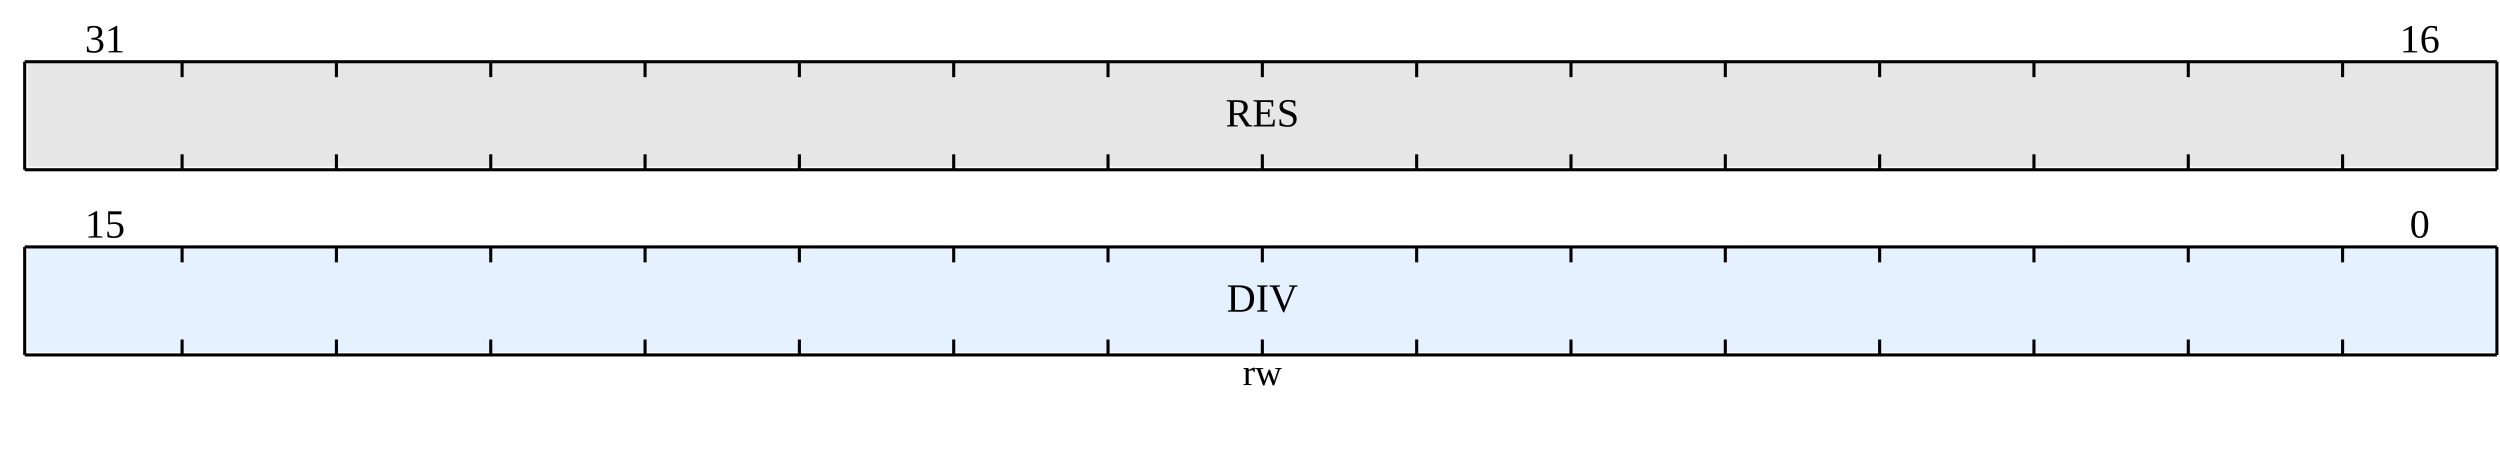
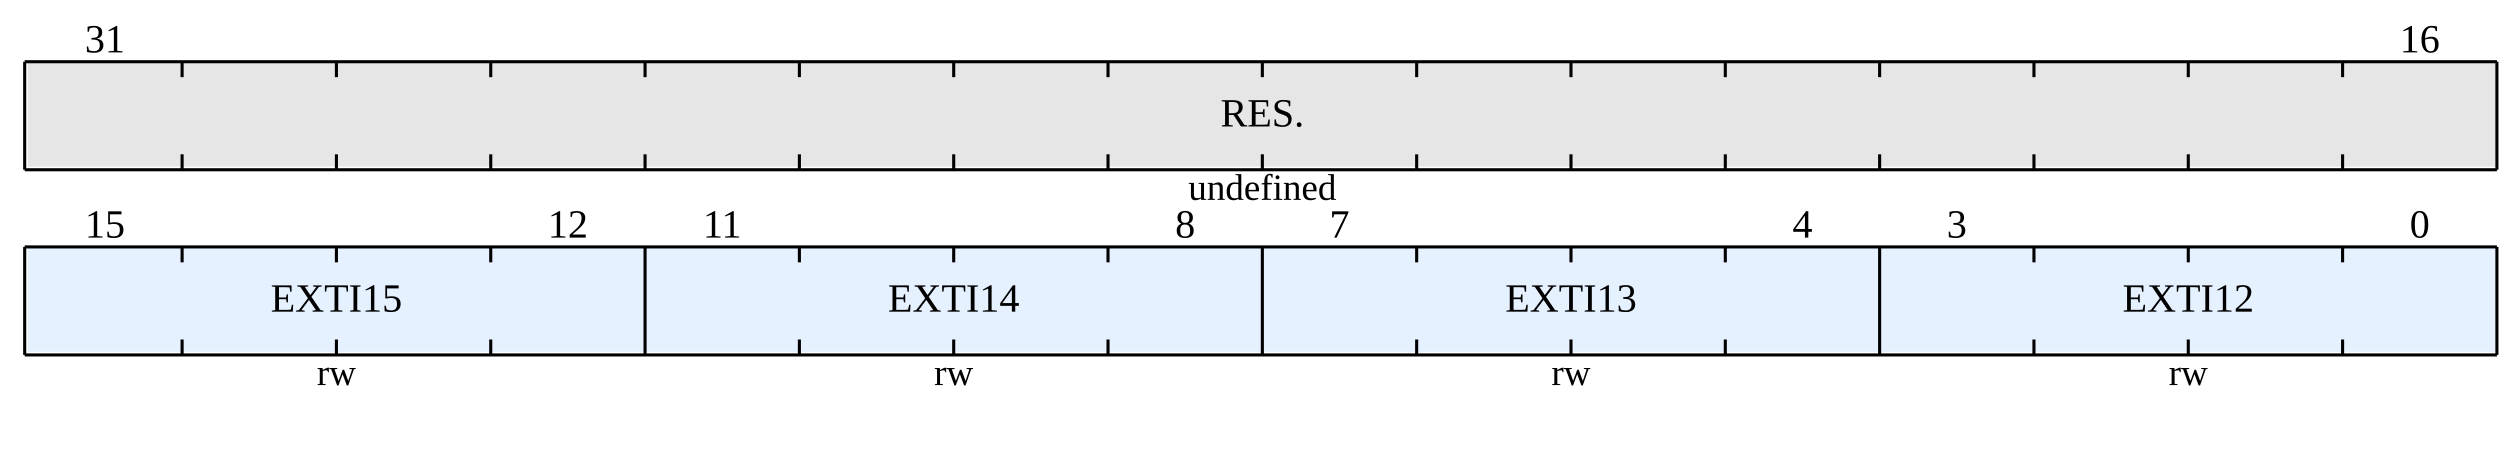
<svg xmlns="http://www.w3.org/2000/svg" width="810" height="150" viewBox="-8 0 810 150">
-   <rect x="1" y="80" width="800" height="34" style="fill:#E6F1FF;" />
+   <rect x="601" y="80" width="200" height="34" style="fill:#E6F1FF;" />
+   <rect x="401" y="80" width="200" height="34" style="fill:#E6F1FF;" />
+   <rect x="201" y="80" width="200" height="34" style="fill:#E6F1FF;" />
+   <rect x="1" y="80" width="200" height="34" style="fill:#E6F1FF;" />
  <rect x="1" y="20" width="800" height="34" style="fill:#E6E6E6;" />
-   <g transform="translate(401,92)">
-     <text y="6" font-size="13" style="dominant-baseline:middle;text-anchor:middle;">DIV </text>
+   <g transform="translate(701,92)">
+     <text y="6" font-size="13" style="dominant-baseline:middle;text-anchor:middle;">EXTI12 </text>
  </g>
-   <g transform="translate(401,116)">
+   <g transform="translate(701,116)">
+     <text y="6" font-size="12" style="dominant-baseline:middle;text-anchor:middle;">rw </text>
+   </g>
+   <g transform="translate(501,92)">
+     <text y="6" font-size="13" style="dominant-baseline:middle;text-anchor:middle;">EXTI13 </text>
+   </g>
+   <g transform="translate(501,116)">
+     <text y="6" font-size="12" style="dominant-baseline:middle;text-anchor:middle;">rw </text>
+   </g>
+   <g transform="translate(301,92)">
+     <text y="6" font-size="13" style="dominant-baseline:middle;text-anchor:middle;">EXTI14 </text>
+   </g>
+   <g transform="translate(301,116)">
+     <text y="6" font-size="12" style="dominant-baseline:middle;text-anchor:middle;">rw </text>
+   </g>
+   <g transform="translate(101,92)">
+     <text y="6" font-size="13" style="dominant-baseline:middle;text-anchor:middle;">EXTI15 </text>
+   </g>
+   <g transform="translate(101,116)">
    <text y="6" font-size="12" style="dominant-baseline:middle;text-anchor:middle;">rw </text>
  </g>
  <g transform="translate(401,32)">
-     <text y="6" font-size="13" style="dominant-baseline:middle;text-anchor:middle;">RES </text>
+     <text y="6" font-size="13" style="dominant-baseline:middle;text-anchor:middle;">RES. </text>
  </g>
  <g transform="translate(401,56)">
-     <text y="6" font-size="12" style="dominant-baseline:middle;text-anchor:middle;"> </text>
+     <text y="6" font-size="12" style="dominant-baseline:middle;text-anchor:middle;">undefined </text>
+   </g>
+   <g transform="translate(576,68)">
+     <text y="6" font-size="13" style="dominant-baseline:middle;text-anchor:middle;">4 </text>
+   </g>
+   <g transform="translate(626,68)">
+     <text y="6" font-size="13" style="dominant-baseline:middle;text-anchor:middle;">3 </text>
+   </g>
+   <g transform="translate(376,68)">
+     <text y="6" font-size="13" style="dominant-baseline:middle;text-anchor:middle;">8 </text>
+   </g>
+   <g transform="translate(426,68)">
+     <text y="6" font-size="13" style="dominant-baseline:middle;text-anchor:middle;">7 </text>
+   </g>
+   <g transform="translate(176,68)">
+     <text y="6" font-size="13" style="dominant-baseline:middle;text-anchor:middle;">12 </text>
+   </g>
+   <g transform="translate(226,68)">
+     <text y="6" font-size="13" style="dominant-baseline:middle;text-anchor:middle;">11 </text>
  </g>
  <g transform="translate(-24,68)">
    <text y="6" font-size="13" style="dominant-baseline:middle;text-anchor:middle;">16 </text>
  </g>
  <g transform="translate(26,68)">
    <text y="6" font-size="13" style="dominant-baseline:middle;text-anchor:middle;">15 </text>
  </g>
  <g transform="translate(-24,8)">
    <text y="6" font-size="13" style="dominant-baseline:middle;text-anchor:middle;">32 </text>
  </g>
  <g transform="translate(26,8)">
    <text y="6" font-size="13" style="dominant-baseline:middle;text-anchor:middle;">31 </text>
  </g>
  <line x1="751" y1="80" x2="751" y2="85" stroke="black" stroke-width="1" />
  <line x1="751" y1="115" x2="751" y2="110" stroke="black" stroke-width="1" />
  <line x1="701" y1="80" x2="701" y2="85" stroke="black" stroke-width="1" />
  <line x1="701" y1="115" x2="701" y2="110" stroke="black" stroke-width="1" />
  <line x1="651" y1="80" x2="651" y2="85" stroke="black" stroke-width="1" />
  <line x1="651" y1="115" x2="651" y2="110" stroke="black" stroke-width="1" />
-   <line x1="601" y1="80" x2="601" y2="85" stroke="black" stroke-width="1" />
-   <line x1="601" y1="115" x2="601" y2="110" stroke="black" stroke-width="1" />
+   <line x1="601" y1="80" x2="601" y2="115" stroke="black" stroke-width="1" />
  <line x1="551" y1="80" x2="551" y2="85" stroke="black" stroke-width="1" />
  <line x1="551" y1="115" x2="551" y2="110" stroke="black" stroke-width="1" />
  <line x1="501" y1="80" x2="501" y2="85" stroke="black" stroke-width="1" />
  <line x1="501" y1="115" x2="501" y2="110" stroke="black" stroke-width="1" />
  <line x1="451" y1="80" x2="451" y2="85" stroke="black" stroke-width="1" />
  <line x1="451" y1="115" x2="451" y2="110" stroke="black" stroke-width="1" />
-   <line x1="401" y1="80" x2="401" y2="85" stroke="black" stroke-width="1" />
-   <line x1="401" y1="115" x2="401" y2="110" stroke="black" stroke-width="1" />
+   <line x1="401" y1="80" x2="401" y2="115" stroke="black" stroke-width="1" />
  <line x1="351" y1="80" x2="351" y2="85" stroke="black" stroke-width="1" />
  <line x1="351" y1="115" x2="351" y2="110" stroke="black" stroke-width="1" />
  <line x1="301" y1="80" x2="301" y2="85" stroke="black" stroke-width="1" />
  <line x1="301" y1="115" x2="301" y2="110" stroke="black" stroke-width="1" />
  <line x1="251" y1="80" x2="251" y2="85" stroke="black" stroke-width="1" />
  <line x1="251" y1="115" x2="251" y2="110" stroke="black" stroke-width="1" />
-   <line x1="201" y1="80" x2="201" y2="85" stroke="black" stroke-width="1" />
-   <line x1="201" y1="115" x2="201" y2="110" stroke="black" stroke-width="1" />
+   <line x1="201" y1="80" x2="201" y2="115" stroke="black" stroke-width="1" />
  <line x1="151" y1="80" x2="151" y2="85" stroke="black" stroke-width="1" />
  <line x1="151" y1="115" x2="151" y2="110" stroke="black" stroke-width="1" />
  <line x1="101" y1="80" x2="101" y2="85" stroke="black" stroke-width="1" />
  <line x1="101" y1="115" x2="101" y2="110" stroke="black" stroke-width="1" />
  <line x1="51" y1="80" x2="51" y2="85" stroke="black" stroke-width="1" />
  <line x1="51" y1="115" x2="51" y2="110" stroke="black" stroke-width="1" />
  <line x1="751" y1="20" x2="751" y2="25" stroke="black" stroke-width="1" />
  <line x1="751" y1="55" x2="751" y2="50" stroke="black" stroke-width="1" />
  <line x1="701" y1="20" x2="701" y2="25" stroke="black" stroke-width="1" />
  <line x1="701" y1="55" x2="701" y2="50" stroke="black" stroke-width="1" />
  <line x1="651" y1="20" x2="651" y2="25" stroke="black" stroke-width="1" />
  <line x1="651" y1="55" x2="651" y2="50" stroke="black" stroke-width="1" />
  <line x1="601" y1="20" x2="601" y2="25" stroke="black" stroke-width="1" />
  <line x1="601" y1="55" x2="601" y2="50" stroke="black" stroke-width="1" />
  <line x1="551" y1="20" x2="551" y2="25" stroke="black" stroke-width="1" />
  <line x1="551" y1="55" x2="551" y2="50" stroke="black" stroke-width="1" />
  <line x1="501" y1="20" x2="501" y2="25" stroke="black" stroke-width="1" />
  <line x1="501" y1="55" x2="501" y2="50" stroke="black" stroke-width="1" />
  <line x1="451" y1="20" x2="451" y2="25" stroke="black" stroke-width="1" />
  <line x1="451" y1="55" x2="451" y2="50" stroke="black" stroke-width="1" />
  <line x1="401" y1="20" x2="401" y2="25" stroke="black" stroke-width="1" />
  <line x1="401" y1="55" x2="401" y2="50" stroke="black" stroke-width="1" />
  <line x1="351" y1="20" x2="351" y2="25" stroke="black" stroke-width="1" />
  <line x1="351" y1="55" x2="351" y2="50" stroke="black" stroke-width="1" />
  <line x1="301" y1="20" x2="301" y2="25" stroke="black" stroke-width="1" />
  <line x1="301" y1="55" x2="301" y2="50" stroke="black" stroke-width="1" />
  <line x1="251" y1="20" x2="251" y2="25" stroke="black" stroke-width="1" />
  <line x1="251" y1="55" x2="251" y2="50" stroke="black" stroke-width="1" />
  <line x1="201" y1="20" x2="201" y2="25" stroke="black" stroke-width="1" />
  <line x1="201" y1="55" x2="201" y2="50" stroke="black" stroke-width="1" />
  <line x1="151" y1="20" x2="151" y2="25" stroke="black" stroke-width="1" />
  <line x1="151" y1="55" x2="151" y2="50" stroke="black" stroke-width="1" />
  <line x1="101" y1="20" x2="101" y2="25" stroke="black" stroke-width="1" />
  <line x1="101" y1="55" x2="101" y2="50" stroke="black" stroke-width="1" />
  <line x1="51" y1="20" x2="51" y2="25" stroke="black" stroke-width="1" />
  <line x1="51" y1="55" x2="51" y2="50" stroke="black" stroke-width="1" />
  <line x1="0" y1="20" x2="801" y2="20" stroke="black" stroke-width="1" />
  <line x1="0" y1="20" x2="0" y2="55" stroke="black" stroke-width="1" />
  <line x1="0" y1="55" x2="801" y2="55" stroke="black" stroke-width="1" />
  <line x1="801" y1="20" x2="801" y2="55" stroke="black" stroke-width="1" />
  <line x1="0" y1="80" x2="801" y2="80" stroke="black" stroke-width="1" />
  <line x1="0" y1="80" x2="0" y2="115" stroke="black" stroke-width="1" />
  <line x1="0" y1="115" x2="801" y2="115" stroke="black" stroke-width="1" />
  <line x1="801" y1="80" x2="801" y2="115" stroke="black" stroke-width="1" />
  <g transform="translate(776,8)">
    <text y="6" font-size="13" style="dominant-baseline:middle;text-anchor:middle;">16 </text>
  </g>
  <g transform="translate(776,68)">
    <text y="6" font-size="13" style="dominant-baseline:middle;text-anchor:middle;">0 </text>
  </g>
</svg>
